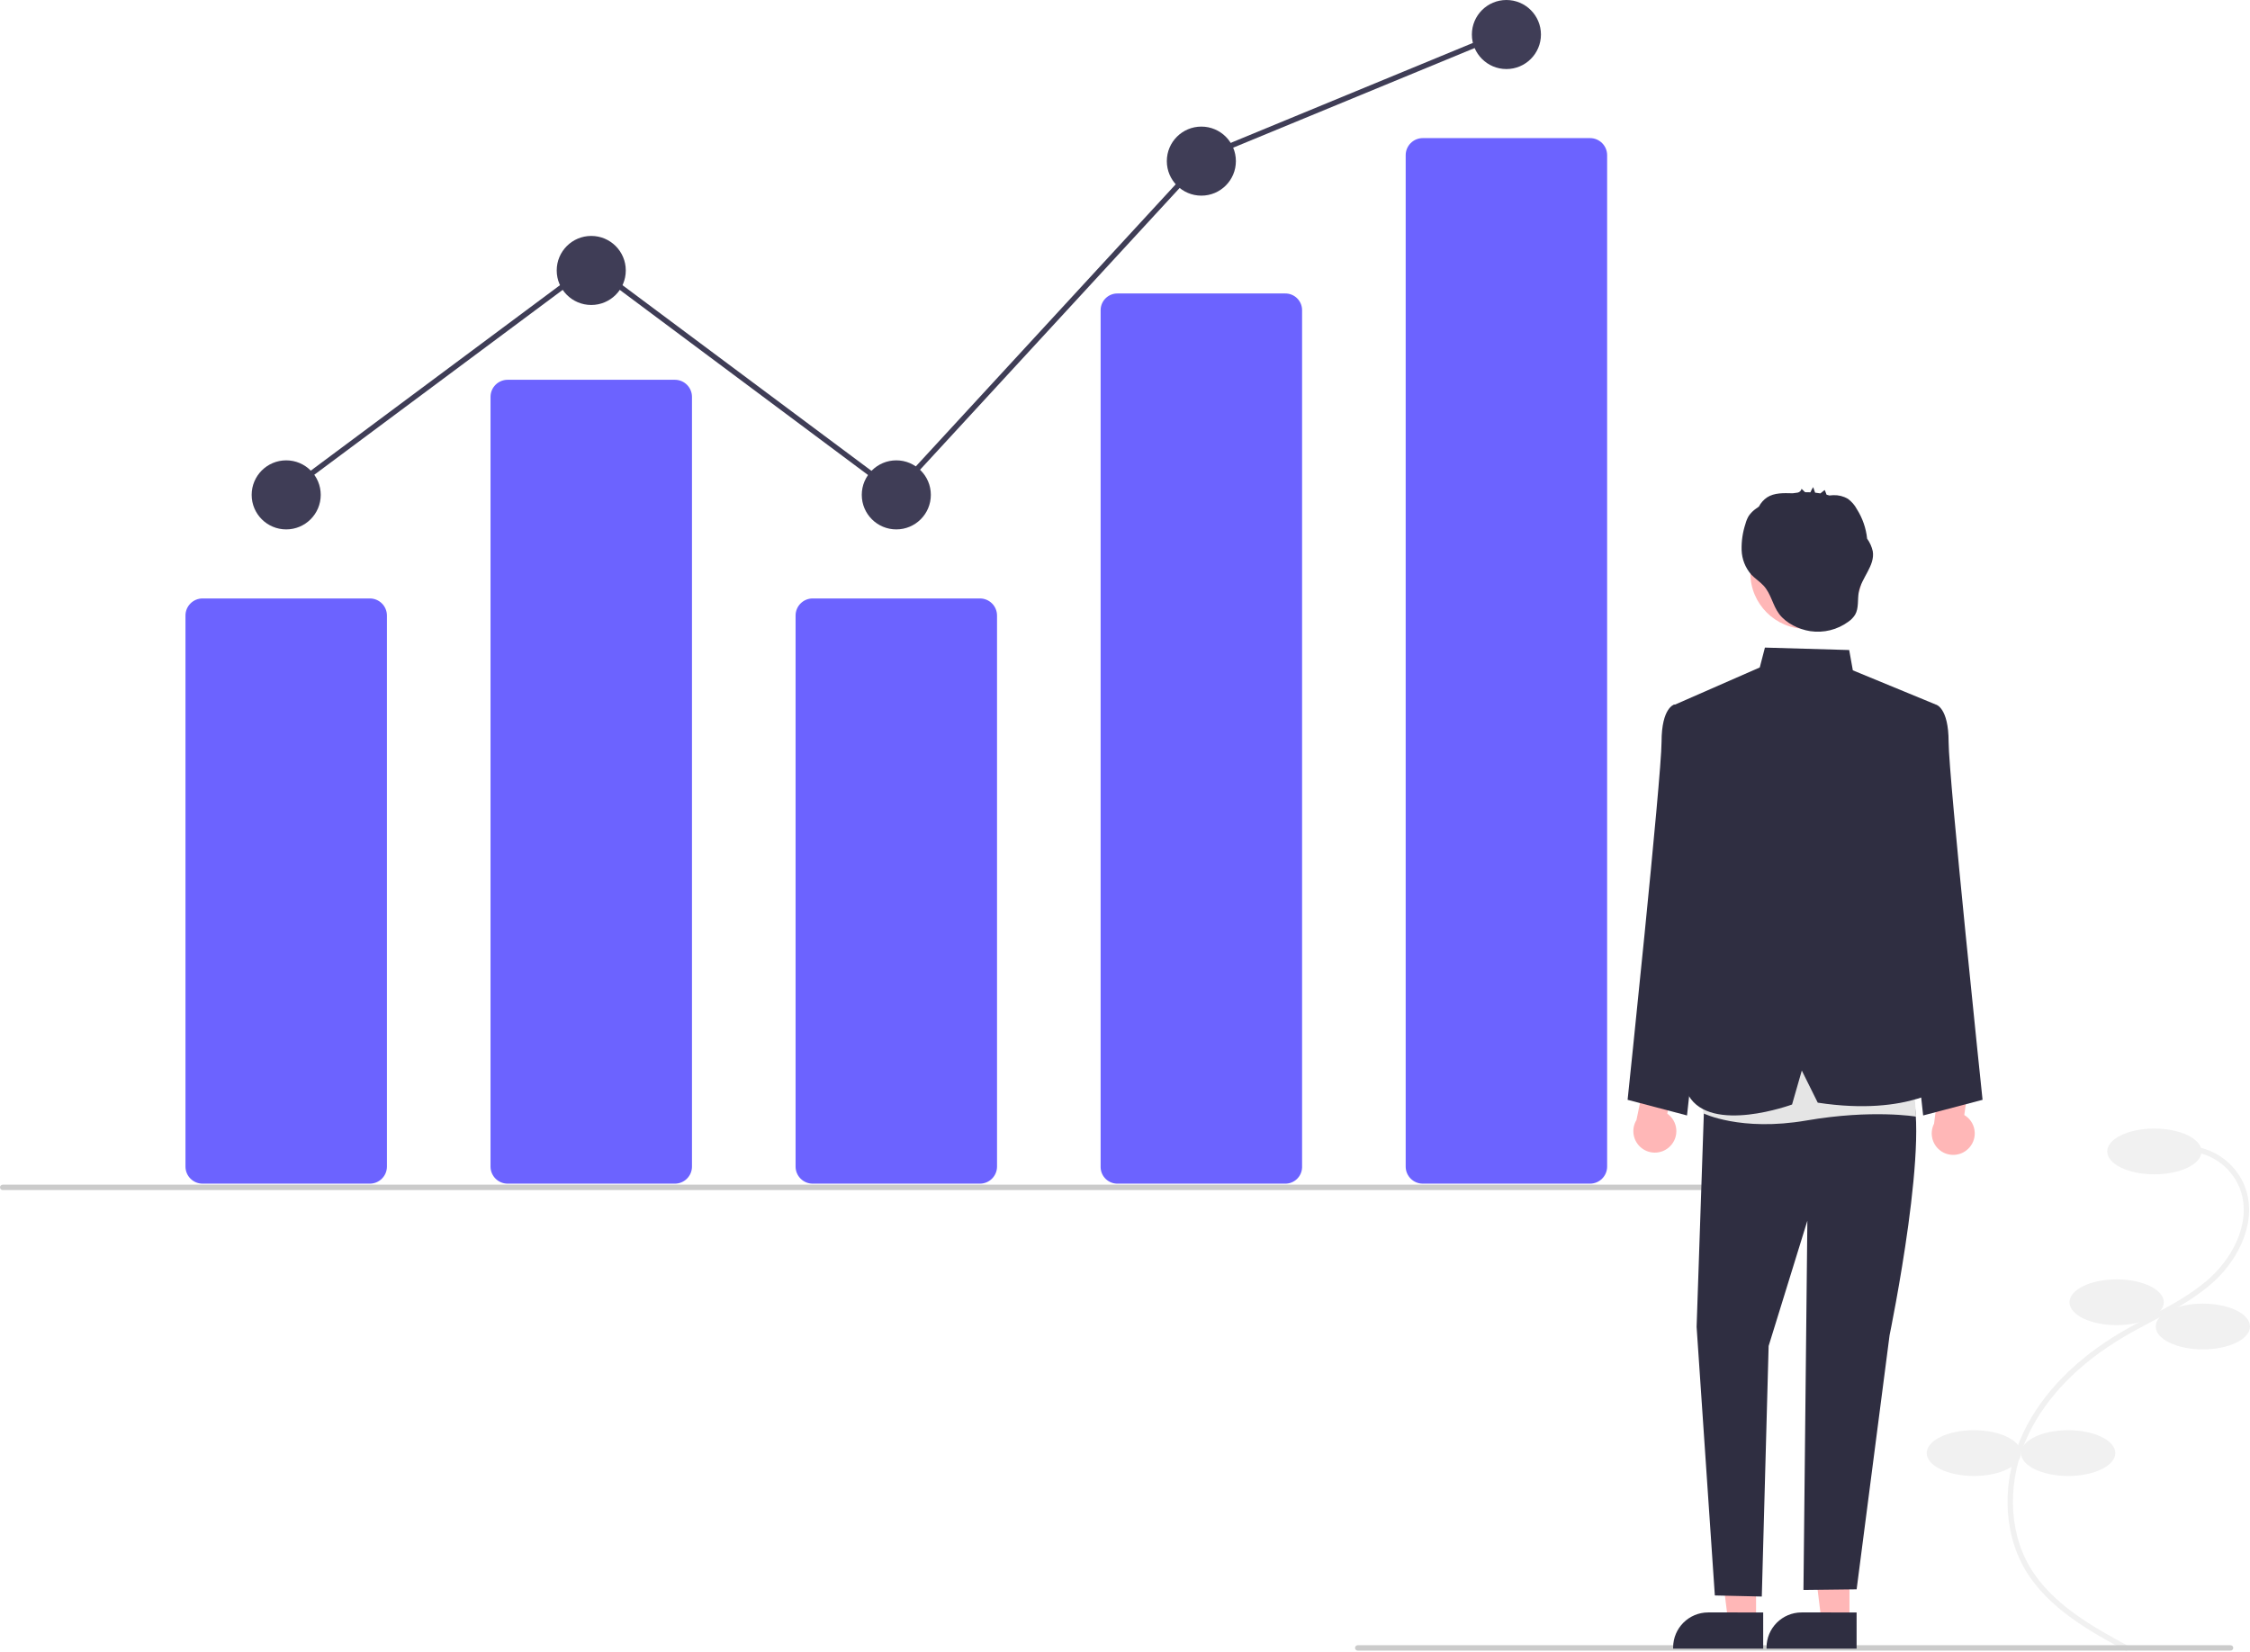
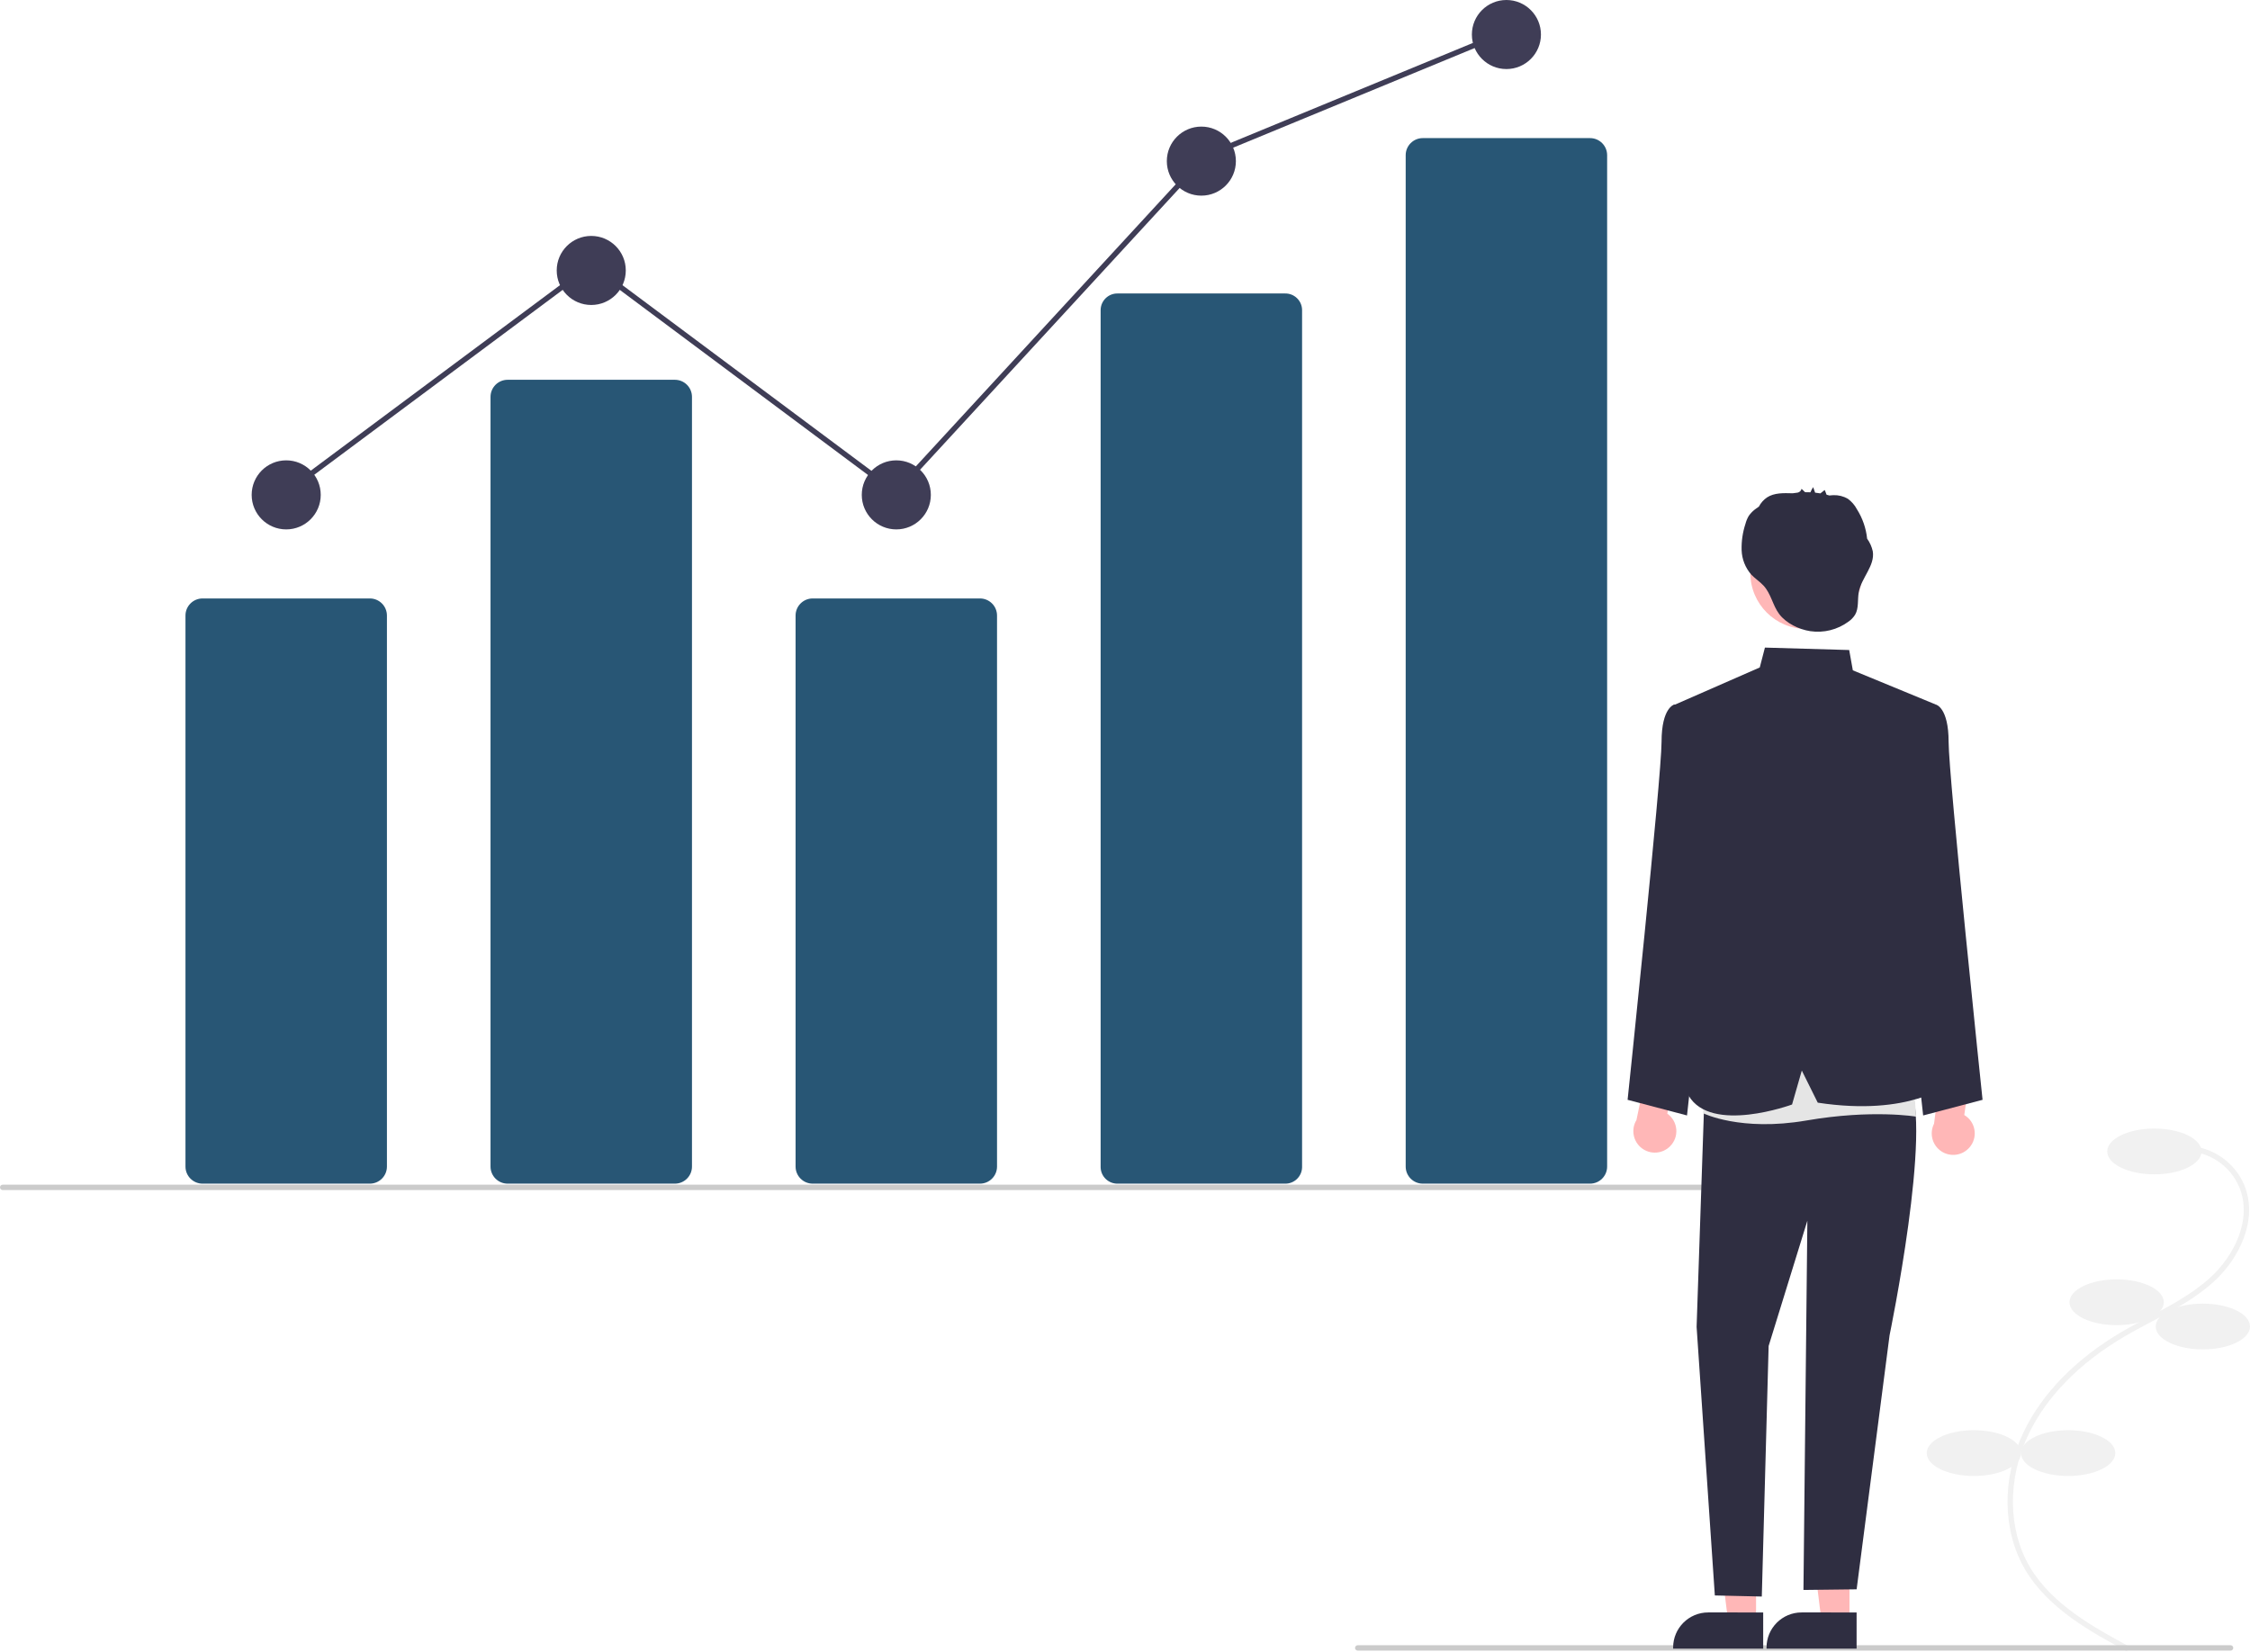
<svg xmlns="http://www.w3.org/2000/svg" id="a3b698d4-91aa-4644-9cd7-168aa6af3798" data-name="Layer 1" width="835.213" height="613.098" viewBox="0 0 835.213 613.098">
  <path d="M970.8,754.84l.951-1.759c-12.753-6.897-28.626-15.481-36.916-29.567-8.172-13.886-8.356-32.743-.479-49.211,6.704-14.016,19.018-26.572,35.611-36.313,3.273-1.921,6.709-3.742,10.031-5.503,8.031-4.256,16.336-8.658,23.184-14.903,9.432-8.601,16.568-23.035,11.249-35.891a23.856,23.856,0,0,0-20.677-14.467l-.113,1.997a21.861,21.861,0,0,1,18.948,13.248c4.943,11.947-1.839,25.505-10.754,33.636-6.661,6.074-14.852,10.415-22.773,14.613-3.342,1.771-6.797,3.603-10.108,5.546-16.938,9.943-29.526,22.798-36.403,37.174-8.16,17.061-7.946,36.637.559,51.089C941.685,739.095,957.828,747.826,970.8,754.84Z" transform="translate(-181.3664 -141.7423)" fill="#f1f1f1" />
  <ellipse cx="799.713" cy="427.525" rx="17.5" ry="8.5" fill="#f1f1f1" />
  <ellipse cx="785.713" cy="483.525" rx="17.5" ry="8.5" fill="#f1f1f1" />
  <ellipse cx="817.713" cy="492.525" rx="17.5" ry="8.5" fill="#f1f1f1" />
  <ellipse cx="767.713" cy="539.525" rx="17.5" ry="8.5" fill="#f1f1f1" />
  <ellipse cx="732.713" cy="539.525" rx="17.5" ry="8.5" fill="#f1f1f1" />
-   <path d="M318.653,581.226H256.558a6.349,6.349,0,0,1-6.342-6.342V370.286a6.349,6.349,0,0,1,6.342-6.342h62.095a6.349,6.349,0,0,1,6.342,6.342V574.884A6.349,6.349,0,0,1,318.653,581.226Z" transform="translate(-181.3664 -141.7423)" fill="#6c63ff" />
-   <path d="M431.89,581.226H369.795a6.349,6.349,0,0,1-6.342-6.342V289.097a6.349,6.349,0,0,1,6.342-6.342h62.095a6.349,6.349,0,0,1,6.342,6.342V574.884A6.349,6.349,0,0,1,431.89,581.226Z" transform="translate(-181.3664 -141.7423)" fill="#6c63ff" />
-   <path d="M545.128,581.226H483.033a6.349,6.349,0,0,1-6.342-6.342V370.286a6.349,6.349,0,0,1,6.342-6.342h62.095a6.349,6.349,0,0,1,6.342,6.342V574.884A6.349,6.349,0,0,1,545.128,581.226Z" transform="translate(-181.3664 -141.7423)" fill="#6c63ff" />
-   <path d="M658.365,581.226H596.27a6.211,6.211,0,0,1-6.342-6.055V256.761a6.211,6.211,0,0,1,6.342-6.055h62.095a6.211,6.211,0,0,1,6.342,6.055V575.171A6.211,6.211,0,0,1,658.365,581.226Z" transform="translate(-181.3664 -141.7423)" fill="#6c63ff" />
-   <path d="M771.603,581.226H709.508a6.349,6.349,0,0,1-6.342-6.342V199.362a6.349,6.349,0,0,1,6.342-6.342h62.095a6.349,6.349,0,0,1,6.342,6.342V574.884A6.349,6.349,0,0,1,771.603,581.226Z" transform="translate(-181.3664 -141.7423)" fill="#6c63ff" />
+   <path d="M318.653,581.226H256.558a6.349,6.349,0,0,1-6.342-6.342V370.286a6.349,6.349,0,0,1,6.342-6.342h62.095a6.349,6.349,0,0,1,6.342,6.342V574.884A6.349,6.349,0,0,1,318.653,581.226Z" transform="translate(-181.3664 -141.7423)" fill="#285675" />
+   <path d="M431.89,581.226H369.795a6.349,6.349,0,0,1-6.342-6.342V289.097a6.349,6.349,0,0,1,6.342-6.342h62.095a6.349,6.349,0,0,1,6.342,6.342V574.884A6.349,6.349,0,0,1,431.89,581.226Z" transform="translate(-181.3664 -141.7423)" fill="#285675" />
+   <path d="M545.128,581.226H483.033a6.349,6.349,0,0,1-6.342-6.342V370.286a6.349,6.349,0,0,1,6.342-6.342h62.095a6.349,6.349,0,0,1,6.342,6.342V574.884A6.349,6.349,0,0,1,545.128,581.226Z" transform="translate(-181.3664 -141.7423)" fill="#285675" />
+   <path d="M658.365,581.226H596.27a6.211,6.211,0,0,1-6.342-6.055V256.761a6.211,6.211,0,0,1,6.342-6.055h62.095a6.211,6.211,0,0,1,6.342,6.055V575.171A6.211,6.211,0,0,1,658.365,581.226Z" transform="translate(-181.3664 -141.7423)" fill="#285675" />
+   <path d="M771.603,581.226H709.508a6.349,6.349,0,0,1-6.342-6.342V199.362a6.349,6.349,0,0,1,6.342-6.342h62.095a6.349,6.349,0,0,1,6.342,6.342V574.884A6.349,6.349,0,0,1,771.603,581.226Z" transform="translate(-181.3664 -141.7423)" fill="#285675" />
  <circle cx="106.239" cy="183.744" r="12.819" fill="#3f3d56" />
  <circle cx="219.476" cy="100.418" r="12.819" fill="#3f3d56" />
  <circle cx="332.714" cy="183.744" r="12.819" fill="#3f3d56" />
  <circle cx="445.951" cy="59.824" r="12.819" fill="#3f3d56" />
  <circle cx="559.189" cy="12.819" r="12.819" fill="#3f3d56" />
  <path d="M844.366,583.607h-662a1,1,0,1,1,0-2h662a1,1,0,0,1,0,2Z" transform="translate(-181.3664 -141.7423)" fill="#cbcbcb" />
  <path d="M1009.366,754.607h-324a1,1,0,0,1,0-2h324a1,1,0,0,1,0,2Z" transform="translate(-181.3664 -141.7423)" fill="#cbcbcb" />
  <path d="M801.302,567.353a7.93,7.93,0,0,0-1.034-12.116l3.932-17.69-10.167-5.011-5.201,25.059a7.973,7.973,0,0,0,12.471,9.757Z" transform="translate(-181.3664 -141.7423)" fill="#ffb7b7" />
  <path d="M912.485,567.741a7.93,7.93,0,0,0-1.969-11.999l2.551-17.941-10.524-4.21-3.247,25.386a7.973,7.973,0,0,0,13.189,8.763Z" transform="translate(-181.3664 -141.7423)" fill="#ffb7b7" />
  <polygon points="651.862 602.078 641.494 602.077 636.562 562.087 651.864 562.088 651.862 602.078" fill="#ffb7b7" />
  <path d="M835.873,753.87l-33.43-.001v-.423a13.013,13.013,0,0,1,13.012-13.012h.001l20.418.001Z" transform="translate(-181.3664 -141.7423)" fill="#2f2e41" />
  <polygon points="686.535 602.078 676.167 602.077 671.235 562.087 686.537 562.088 686.535 602.078" fill="#ffb7b7" />
  <path d="M870.546,753.87l-33.43-.001v-.423a13.013,13.013,0,0,1,13.012-13.012h.001l20.418.001Z" transform="translate(-181.3664 -141.7423)" fill="#2f2e41" />
  <path d="M888.777,407.372l11.18-4.034s4.745,1.008,4.745,13.876,12.602,132.882,12.602,132.882l-22.054,5.807L882.784,442.04Z" transform="translate(-181.3664 -141.7423)" fill="#2f2e41" />
  <path d="M814.07,407.372l-11.18-4.034s-4.745,1.008-4.745,13.876-12.602,132.882-12.602,132.882l22.054,5.807L820.063,442.04Z" transform="translate(-181.3664 -141.7423)" fill="#2f2e41" />
  <path d="M814.214,544.249,811.158,634.401l6.766,99.724,17.432.403,2.537-93.025,14.377-46.512-1.45,137.092,19.739-.236,12.226-94.318s16.145-78.057,7.192-93.279l-41.232-13.711Z" transform="translate(-181.3664 -141.7423)" fill="#2f2e41" />
  <path d="M814.55,533.386l-.995,21.687s13.911,6.923,38.364,2.706,40.706-1.437,40.706-1.437l-1.877-27.646Z" transform="translate(-181.3664 -141.7423)" fill="#e5e5e5" />
  <path d="M802.446,403.658l32.154-14.09,1.918-7.38,31.28.906,1.352,7.539,30.808,12.704L886.383,450.535l1.392,33.202,16.926,60.512s-14.277,12.125-48.577,6.908L850.206,539.232l-3.62,12.612s-30.077,11.064-38.413-3.339L814.214,444.459Z" transform="translate(-181.3664 -141.7423)" fill="#2f2e41" />
  <circle cx="670.507" cy="212.744" r="20.771" fill="#ffb7b7" />
  <path d="M876.553,346.437a12.65,12.65,0,0,0-2.099-4.69,25.34,25.34,0,0,0-3.783-10.913,11.45,11.45,0,0,0-3.389-3.912,10.004,10.004,0,0,0-5.332-1.329c-.339-.006-.947.097-1.496.122-.351-.109-.705-.206-1.06-.297-.207-.461-.618-1.804-.732-1.713l-1.547,1.229c-.654-.114-1.312-.202-1.972-.272q-.36-1.028-.721-2.056a14.089,14.089,0,0,0-1.022,1.921q-.985-.048-1.972-.034l-1.315-1.263a1.855,1.855,0,0,1-1.451,1.421c-.605.062-1.208.143-1.808.24-.049-0-.098,0-.146-.001-3.239-.081-6.723-.226-9.431,1.552a9.293,9.293,0,0,0-3.002,3.408c-.332.225-.664.449-.986.688a10.78,10.78,0,0,0-2.778,2.754,11.677,11.677,0,0,0-1.229,2.978,28.551,28.551,0,0,0-1.415,9.754,14.476,14.476,0,0,0,3.558,9.034c1.389,1.492,3.155,2.594,4.545,4.085,2.864,3.069,3.401,7.35,5.85,10.597,2.591,3.435,7.319,5.695,11.472,6.343a19.163,19.163,0,0,0,14.275-3.56,8.832,8.832,0,0,0,2.431-2.548c1.441-2.493.83-5.627,1.366-8.456C872.367,356.214,877.428,351.763,876.553,346.437Z" transform="translate(-181.3664 -141.7423)" fill="#2f2e41" />
  <polygon points="105.555 184.546 104.361 182.942 219.477 97.239 332.348 181.429 446.764 57.205 446.969 57.121 558.009 11.292 558.772 13.141 447.936 58.885 332.597 184.11 219.476 99.733 105.555 184.546" fill="#3f3d56" />
</svg>
